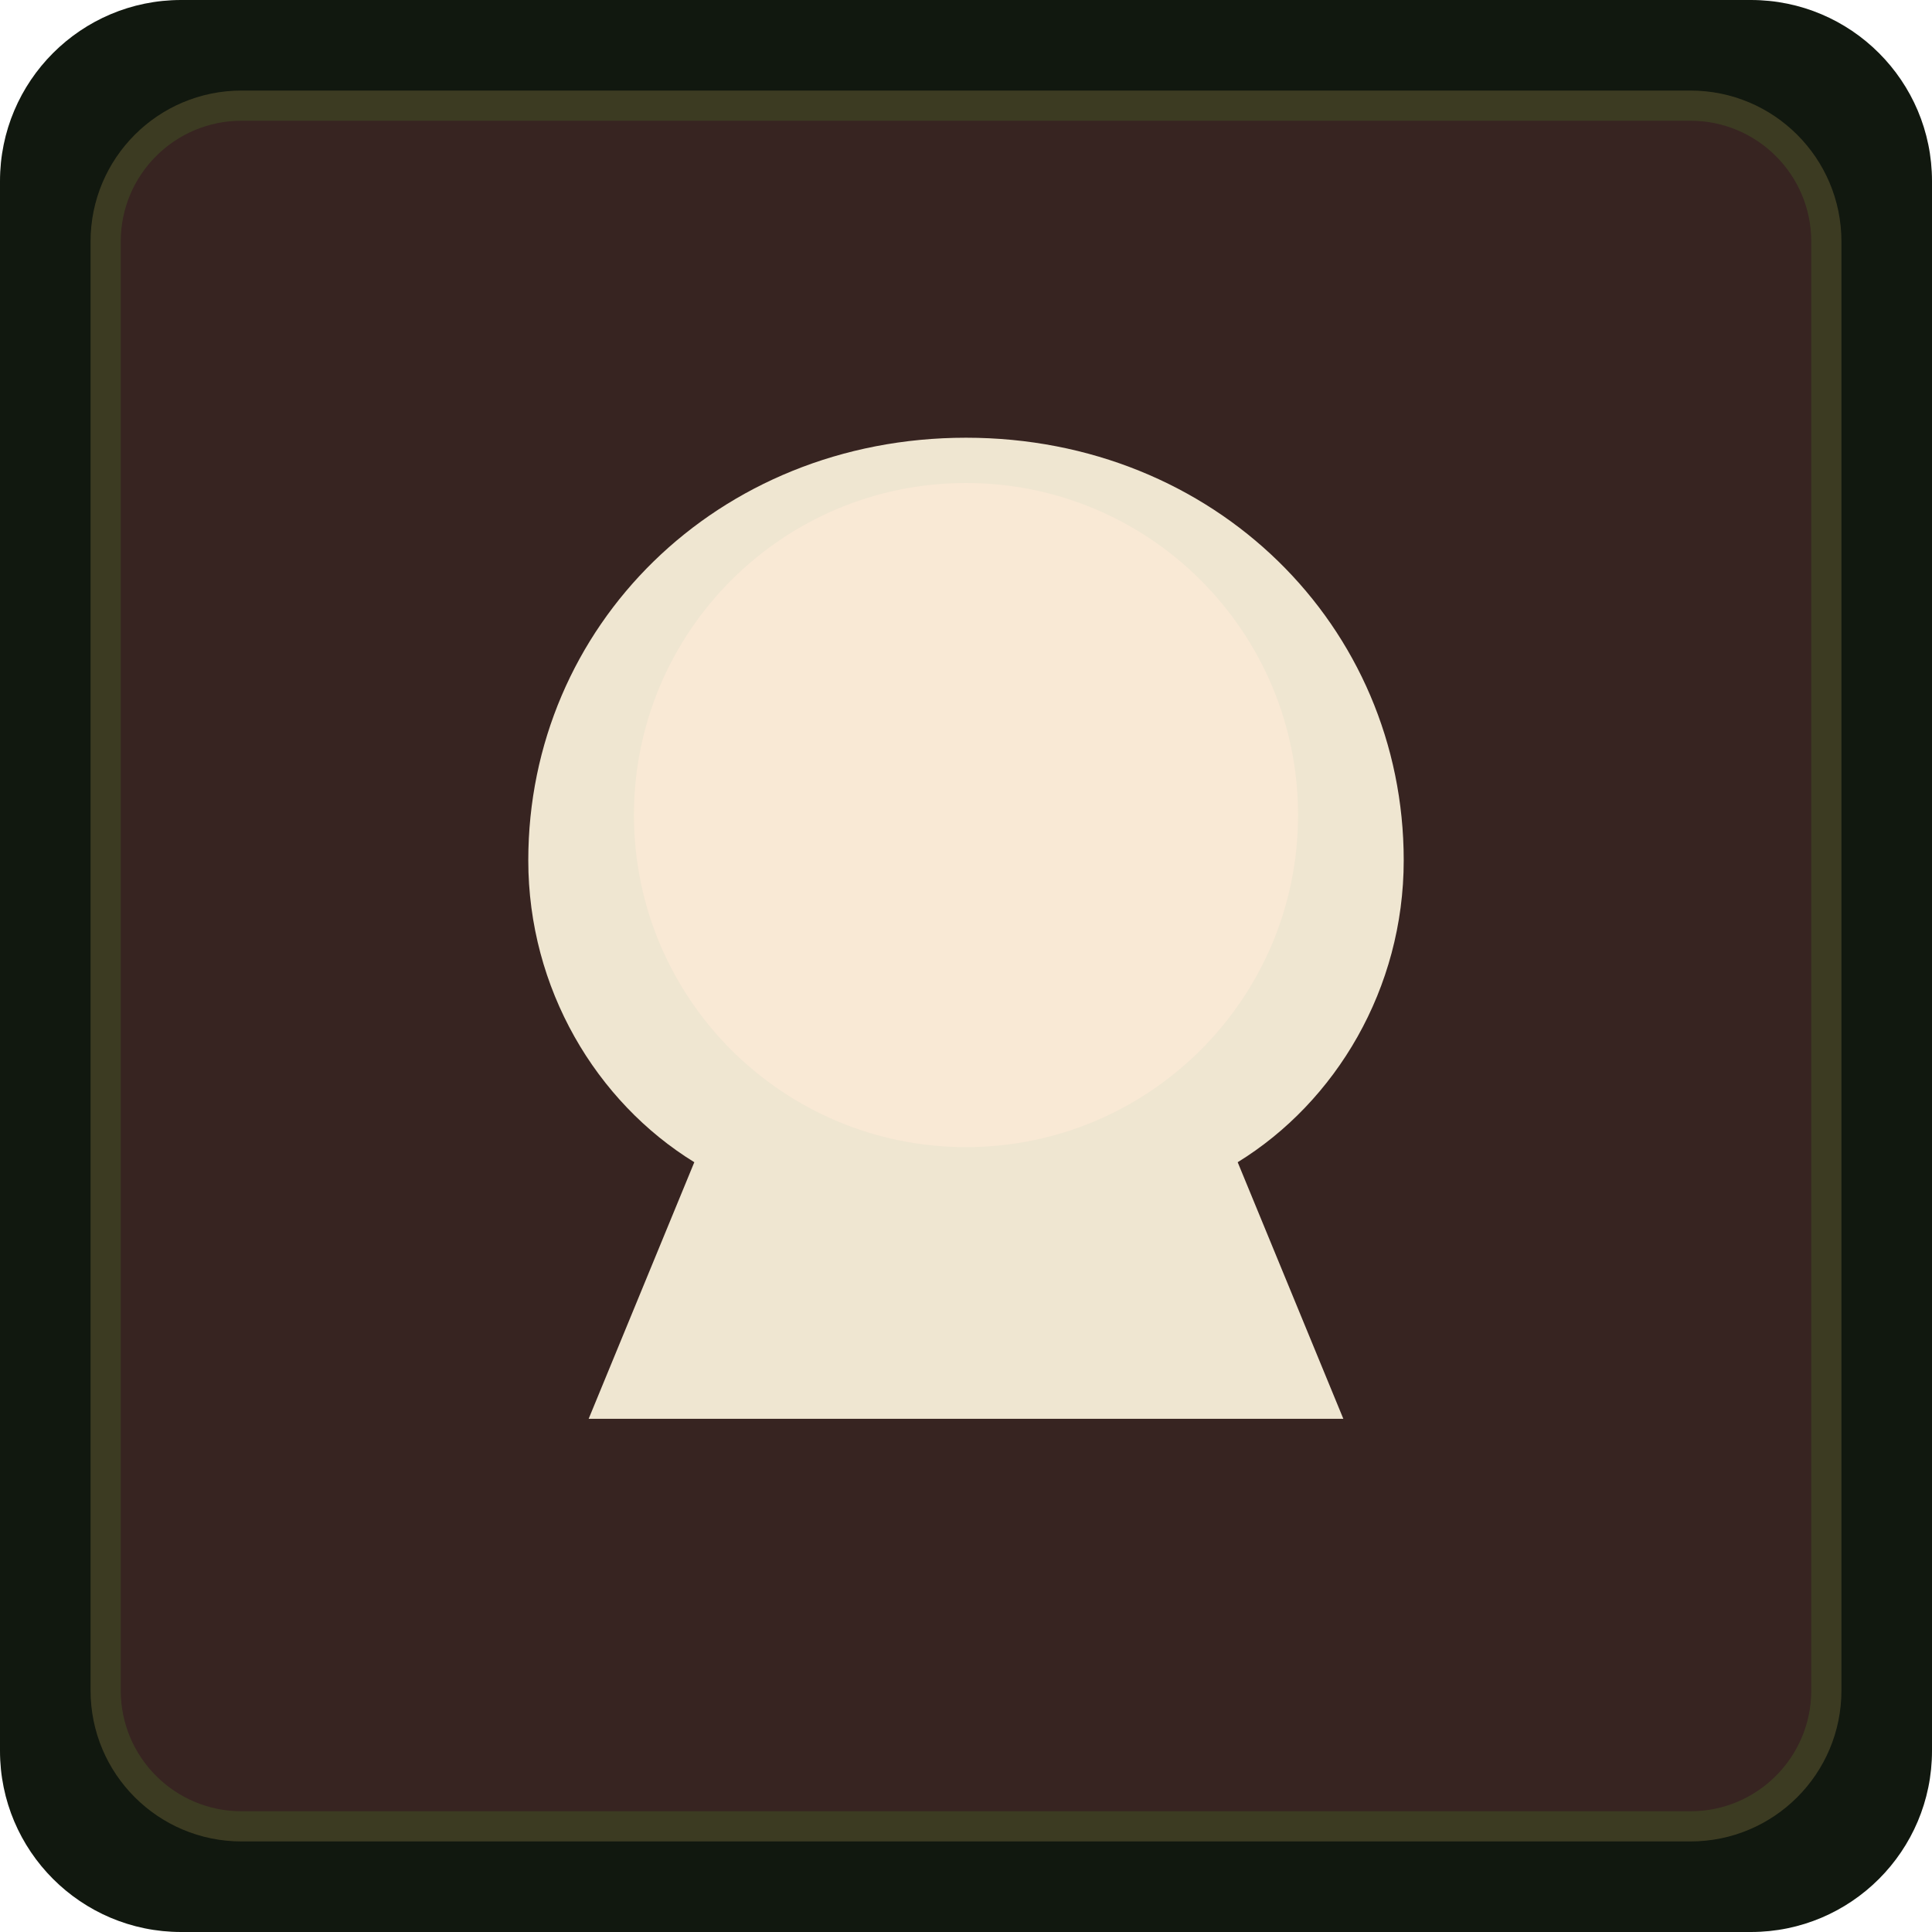
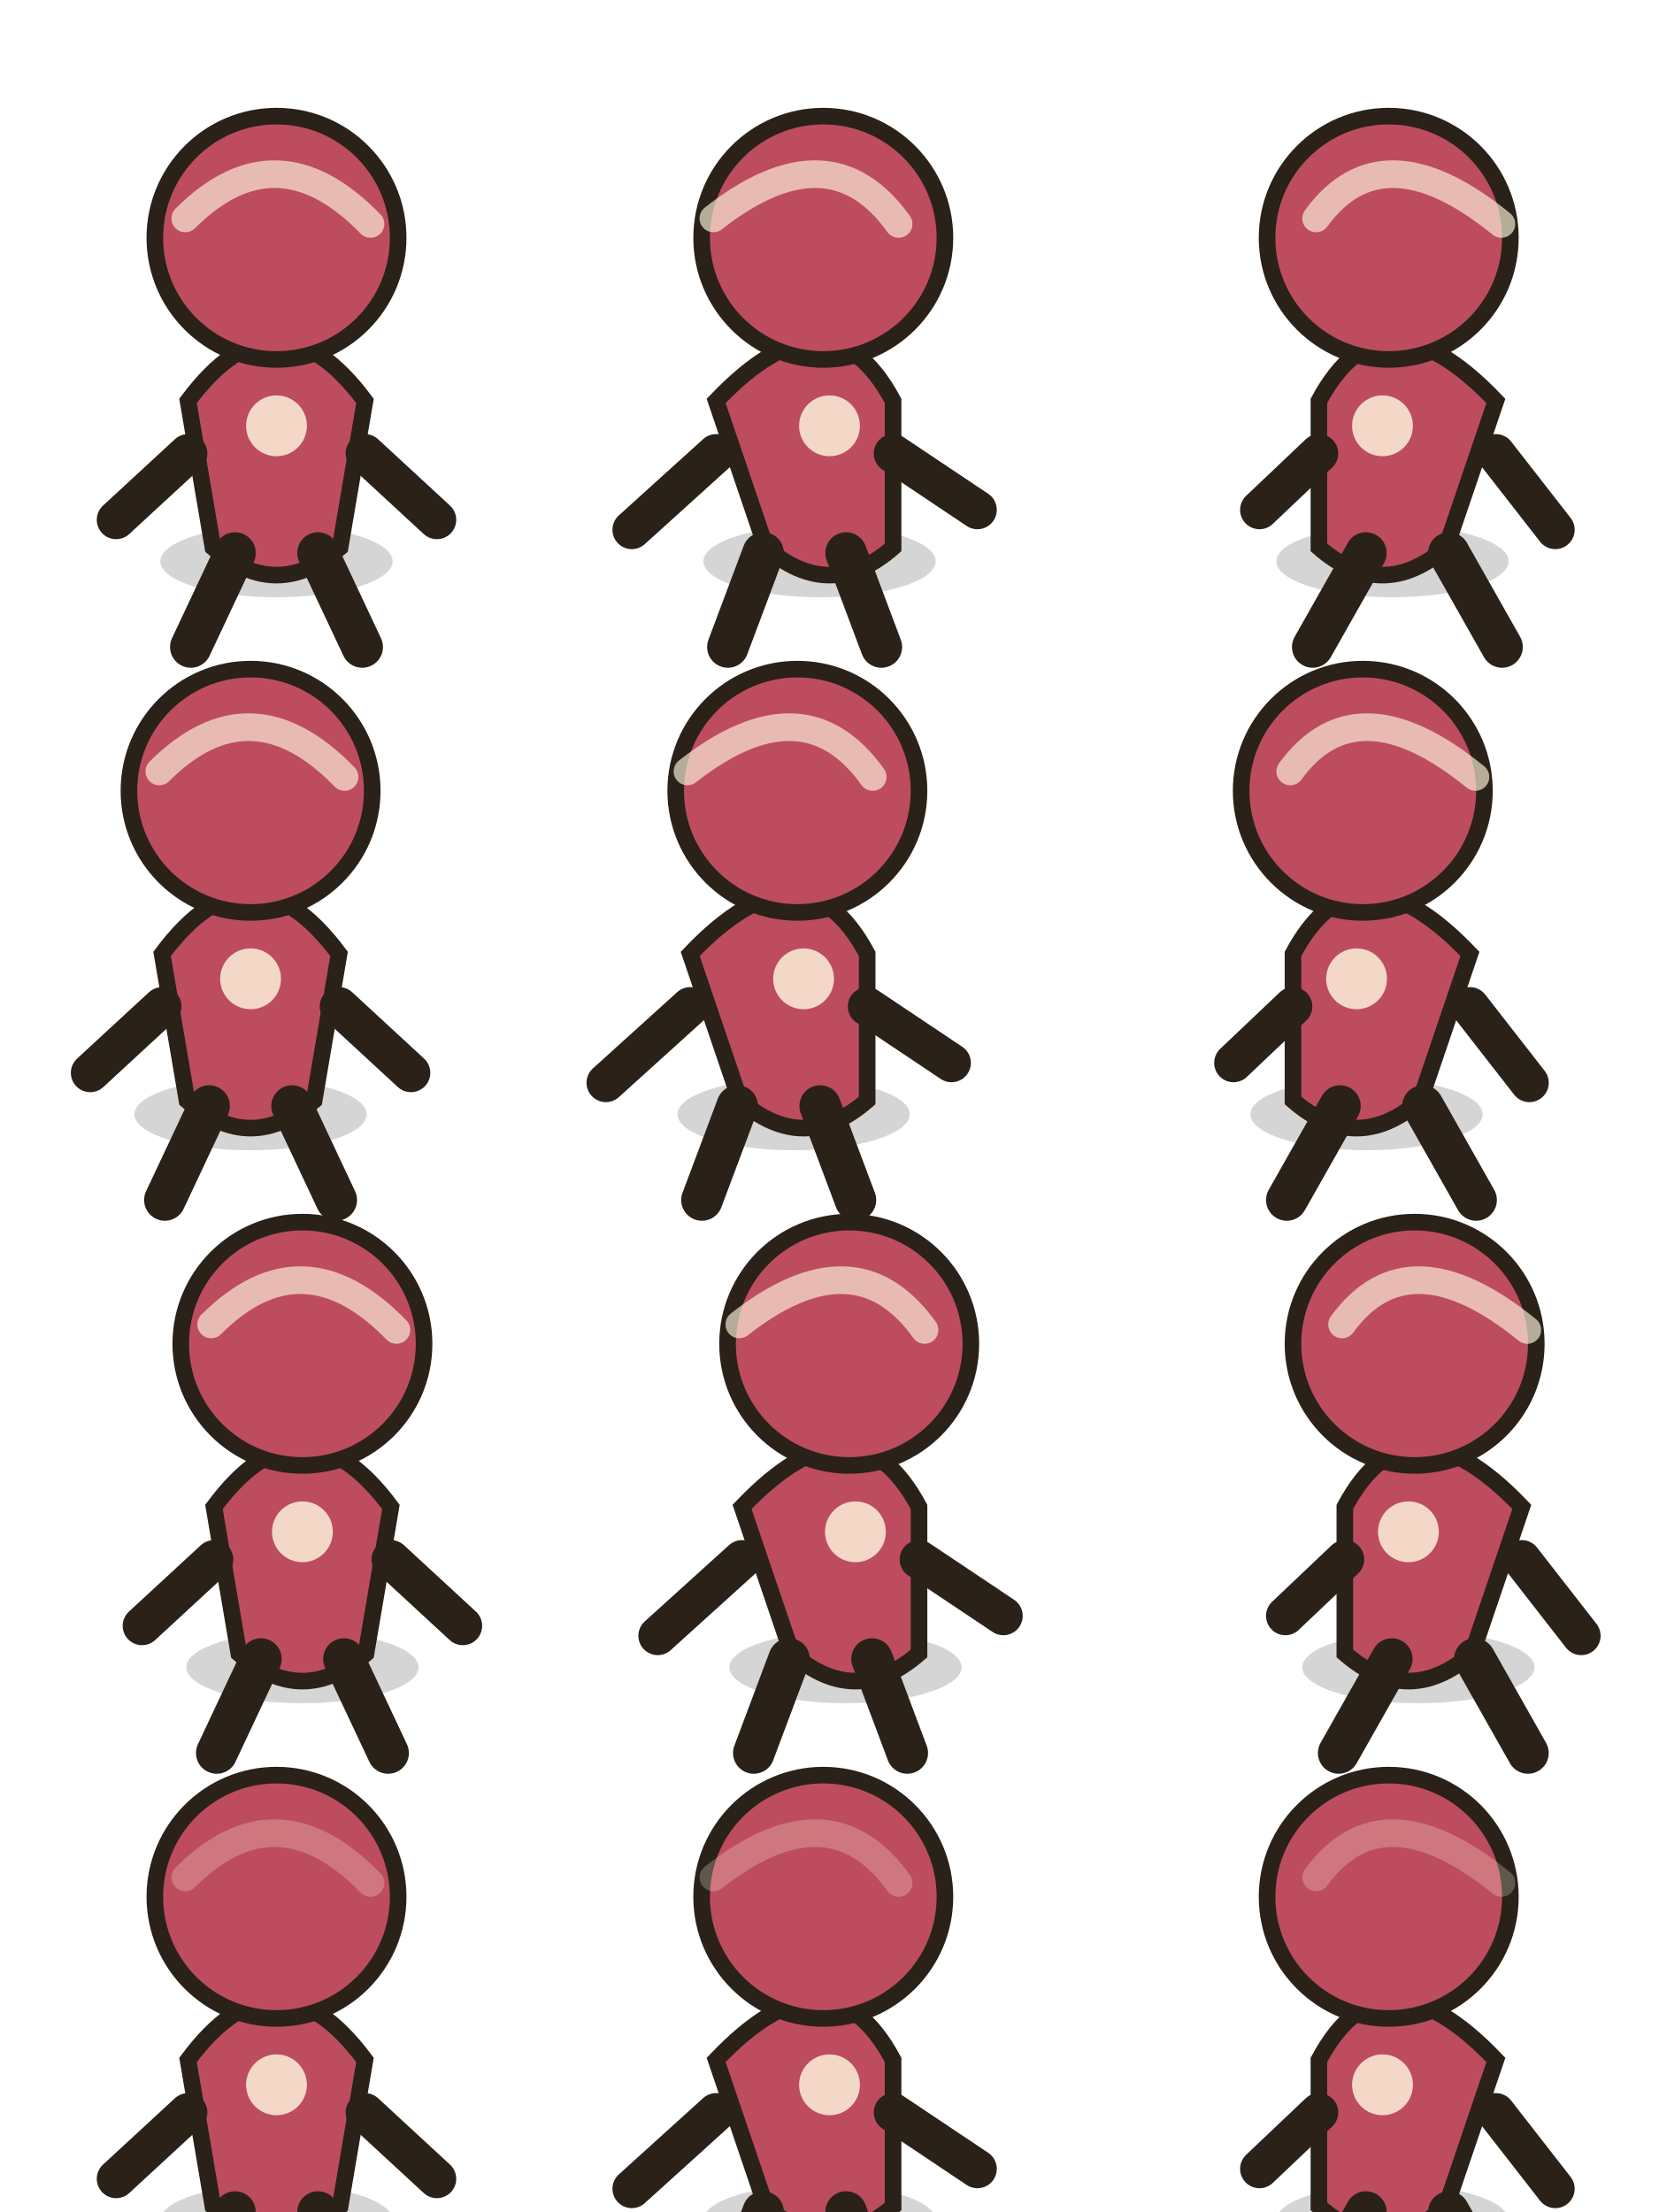
- <svg xmlns="http://www.w3.org/2000/svg" width="256" height="256" viewBox="0 0 256 256" role="img" aria-label="nilalang_mon0007_batibat_boss">
-   <rect width="256" height="256" rx="24" fill="#11180f" />
-   <rect x="14" y="14" width="228" height="228" rx="18" fill="#bd4c5f" opacity="0.22" stroke="#d8b765" stroke-width="4" />
-   <circle cx="128" cy="108" r="44" fill="#bd4c5f" opacity="0.9" />
-   <path d="M92 154c-13-8-22-23-22-40 0-31 25-56 58-56s58 25 58 56c0 17-9 32-22 40l14 34H78l14-34z" fill="#fff6df" opacity="0.92" />
+ <svg xmlns="http://www.w3.org/2000/svg" width="768" height="1024" viewBox="0 0 768 1024">
+   <rect width="768" height="1024" fill="none" />
+   <g transform="translate(128, 0) scale(1.28) translate(-128, 0)">
+     <ellipse cx="128" cy="203" rx="42" ry="13" fill="#11180f" opacity="0.18" />
+     <path d="M96 145 Q128 102 160 145 L151 198 Q128 218 105 198 Z" fill="#bd4c5f" stroke="#2a2118" stroke-width="6" />
+     <circle cx="128" cy="86" r="44" fill="#bd4c5f" stroke="#2a2118" stroke-width="6" />
+     <path d="M95 79 Q128 46 162 81" fill="none" stroke="#fff6df" stroke-width="10" stroke-linecap="round" opacity="0.65" />
+     <path d="M96 164 l-26 24" stroke="#2a2118" stroke-width="14" stroke-linecap="round" />
+     <path d="M160 164 l26 24" stroke="#2a2118" stroke-width="14" stroke-linecap="round" />
+     <path d="M113 200 l-16 34" stroke="#2a2118" stroke-width="15" stroke-linecap="round" />
+     <path d="M143 200 l16 34" stroke="#2a2118" stroke-width="15" stroke-linecap="round" />
+     <circle cx="128" cy="154" r="11" fill="#fff6df" opacity="0.82" />
+   </g>
+   <g transform="translate(384, 0) scale(1.28) translate(-128, 0)">
+     <ellipse cx="124.4" cy="203" rx="42" ry="13" fill="#11180f" opacity="0.18" />
+     <path d="M87 145 Q128 102 151 145 L151 198 Q128 218 105 198 Z" fill="#bd4c5f" stroke="#2a2118" stroke-width="6" />
+     <circle cx="125.75" cy="86" r="44" fill="#bd4c5f" stroke="#2a2118" stroke-width="6" />
+     <path d="M86 79 Q128 46 153 81" fill="none" stroke="#fff6df" stroke-width="10" stroke-linecap="round" opacity="0.65" />
+     <path d="M87 164 l-30.5 27.6" stroke="#2a2118" stroke-width="14" stroke-linecap="round" />
+     <path d="M151 164 l30.5 20.4" stroke="#2a2118" stroke-width="14" stroke-linecap="round" />
+     <path d="M104 200 l-12.76 34" stroke="#2a2118" stroke-width="15" stroke-linecap="round" />
+     <path d="M134 200 l12.76 34" stroke="#2a2118" stroke-width="15" stroke-linecap="round" />
+     <circle cx="128" cy="154" r="11" fill="#fff6df" opacity="0.82" />
+   </g>
+   <g transform="translate(640, 0) scale(1.28) translate(-128, 0)">
+     <ellipse cx="131.6" cy="203" rx="42" ry="13" fill="#11180f" opacity="0.18" />
+     <path d="M105 145 Q128 102 169 145 L151 198 Q128 218 105 198 Z" fill="#bd4c5f" stroke="#2a2118" stroke-width="6" />
+     <circle cx="130.25" cy="86" r="44" fill="#bd4c5f" stroke="#2a2118" stroke-width="6" />
+     <path d="M104 79 Q128 46 171 81" fill="none" stroke="#fff6df" stroke-width="10" stroke-linecap="round" opacity="0.65" />
+     <path d="M105 164 l-21.5 20.4" stroke="#2a2118" stroke-width="14" stroke-linecap="round" />
+     <path d="M169 164 l21.5 27.6" stroke="#2a2118" stroke-width="14" stroke-linecap="round" />
+     <path d="M122 200 l-19.24 34" stroke="#2a2118" stroke-width="15" stroke-linecap="round" />
+     <path d="M152 200 l19.24 34" stroke="#2a2118" stroke-width="15" stroke-linecap="round" />
+     <circle cx="128" cy="154" r="11" fill="#fff6df" opacity="0.82" />
+   </g>
+   <g transform="translate(116, 256) scale(1.28) translate(-128, 0)">
+     <ellipse cx="128" cy="203" rx="42" ry="13" fill="#11180f" opacity="0.18" />
+     <path d="M96 145 Q128 102 160 145 L151 198 Q128 218 105 198 Z" fill="#bd4c5f" stroke="#2a2118" stroke-width="6" />
+     <circle cx="128" cy="86" r="44" fill="#bd4c5f" stroke="#2a2118" stroke-width="6" />
+     <path d="M95 79 Q128 46 162 81" fill="none" stroke="#fff6df" stroke-width="10" stroke-linecap="round" opacity="0.65" />
+     <path d="M96 164 l-26 24" stroke="#2a2118" stroke-width="14" stroke-linecap="round" />
+     <path d="M160 164 l26 24" stroke="#2a2118" stroke-width="14" stroke-linecap="round" />
+     <path d="M113 200 l-16 34" stroke="#2a2118" stroke-width="15" stroke-linecap="round" />
+     <path d="M143 200 l16 34" stroke="#2a2118" stroke-width="15" stroke-linecap="round" />
+     <circle cx="128" cy="154" r="11" fill="#fff6df" opacity="0.82" />
+   </g>
+   <g transform="translate(372, 256) scale(1.28) translate(-128, 0)">
+     <ellipse cx="124.4" cy="203" rx="42" ry="13" fill="#11180f" opacity="0.18" />
+     <path d="M87 145 Q128 102 151 145 L151 198 Q128 218 105 198 Z" fill="#bd4c5f" stroke="#2a2118" stroke-width="6" />
+     <circle cx="125.75" cy="86" r="44" fill="#bd4c5f" stroke="#2a2118" stroke-width="6" />
+     <path d="M86 79 Q128 46 153 81" fill="none" stroke="#fff6df" stroke-width="10" stroke-linecap="round" opacity="0.65" />
+     <path d="M87 164 l-30.5 27.6" stroke="#2a2118" stroke-width="14" stroke-linecap="round" />
+     <path d="M151 164 l30.5 20.4" stroke="#2a2118" stroke-width="14" stroke-linecap="round" />
+     <path d="M104 200 l-12.76 34" stroke="#2a2118" stroke-width="15" stroke-linecap="round" />
+     <path d="M134 200 l12.76 34" stroke="#2a2118" stroke-width="15" stroke-linecap="round" />
+     <circle cx="128" cy="154" r="11" fill="#fff6df" opacity="0.82" />
+   </g>
+   <g transform="translate(628, 256) scale(1.28) translate(-128, 0)">
+     <ellipse cx="131.6" cy="203" rx="42" ry="13" fill="#11180f" opacity="0.18" />
+     <path d="M105 145 Q128 102 169 145 L151 198 Q128 218 105 198 Z" fill="#bd4c5f" stroke="#2a2118" stroke-width="6" />
+     <circle cx="130.25" cy="86" r="44" fill="#bd4c5f" stroke="#2a2118" stroke-width="6" />
+     <path d="M104 79 Q128 46 171 81" fill="none" stroke="#fff6df" stroke-width="10" stroke-linecap="round" opacity="0.65" />
+     <path d="M105 164 l-21.5 20.4" stroke="#2a2118" stroke-width="14" stroke-linecap="round" />
+     <path d="M169 164 l21.5 27.6" stroke="#2a2118" stroke-width="14" stroke-linecap="round" />
+     <path d="M122 200 l-19.24 34" stroke="#2a2118" stroke-width="15" stroke-linecap="round" />
+     <path d="M152 200 l19.24 34" stroke="#2a2118" stroke-width="15" stroke-linecap="round" />
+     <circle cx="128" cy="154" r="11" fill="#fff6df" opacity="0.82" />
+   </g>
+   <g transform="translate(140, 512) scale(1.28) translate(-128, 0)">
+     <ellipse cx="128" cy="203" rx="42" ry="13" fill="#11180f" opacity="0.18" />
+     <path d="M96 145 Q128 102 160 145 L151 198 Q128 218 105 198 Z" fill="#bd4c5f" stroke="#2a2118" stroke-width="6" />
+     <circle cx="128" cy="86" r="44" fill="#bd4c5f" stroke="#2a2118" stroke-width="6" />
+     <path d="M95 79 Q128 46 162 81" fill="none" stroke="#fff6df" stroke-width="10" stroke-linecap="round" opacity="0.65" />
+     <path d="M96 164 l-26 24" stroke="#2a2118" stroke-width="14" stroke-linecap="round" />
+     <path d="M160 164 l26 24" stroke="#2a2118" stroke-width="14" stroke-linecap="round" />
+     <path d="M113 200 l-16 34" stroke="#2a2118" stroke-width="15" stroke-linecap="round" />
+     <path d="M143 200 l16 34" stroke="#2a2118" stroke-width="15" stroke-linecap="round" />
+     <circle cx="128" cy="154" r="11" fill="#fff6df" opacity="0.82" />
+   </g>
+   <g transform="translate(396, 512) scale(1.28) translate(-128, 0)">
+     <ellipse cx="124.4" cy="203" rx="42" ry="13" fill="#11180f" opacity="0.18" />
+     <path d="M87 145 Q128 102 151 145 L151 198 Q128 218 105 198 Z" fill="#bd4c5f" stroke="#2a2118" stroke-width="6" />
+     <circle cx="125.75" cy="86" r="44" fill="#bd4c5f" stroke="#2a2118" stroke-width="6" />
+     <path d="M86 79 Q128 46 153 81" fill="none" stroke="#fff6df" stroke-width="10" stroke-linecap="round" opacity="0.65" />
+     <path d="M87 164 l-30.5 27.6" stroke="#2a2118" stroke-width="14" stroke-linecap="round" />
+     <path d="M151 164 l30.5 20.4" stroke="#2a2118" stroke-width="14" stroke-linecap="round" />
+     <path d="M104 200 l-12.76 34" stroke="#2a2118" stroke-width="15" stroke-linecap="round" />
+     <path d="M134 200 l12.76 34" stroke="#2a2118" stroke-width="15" stroke-linecap="round" />
+     <circle cx="128" cy="154" r="11" fill="#fff6df" opacity="0.82" />
+   </g>
+   <g transform="translate(652, 512) scale(1.28) translate(-128, 0)">
+     <ellipse cx="131.6" cy="203" rx="42" ry="13" fill="#11180f" opacity="0.18" />
+     <path d="M105 145 Q128 102 169 145 L151 198 Q128 218 105 198 Z" fill="#bd4c5f" stroke="#2a2118" stroke-width="6" />
+     <circle cx="130.25" cy="86" r="44" fill="#bd4c5f" stroke="#2a2118" stroke-width="6" />
+     <path d="M104 79 Q128 46 171 81" fill="none" stroke="#fff6df" stroke-width="10" stroke-linecap="round" opacity="0.65" />
+     <path d="M105 164 l-21.5 20.4" stroke="#2a2118" stroke-width="14" stroke-linecap="round" />
+     <path d="M169 164 l21.5 27.6" stroke="#2a2118" stroke-width="14" stroke-linecap="round" />
+     <path d="M122 200 l-19.24 34" stroke="#2a2118" stroke-width="15" stroke-linecap="round" />
+     <path d="M152 200 l19.24 34" stroke="#2a2118" stroke-width="15" stroke-linecap="round" />
+     <circle cx="128" cy="154" r="11" fill="#fff6df" opacity="0.82" />
+   </g>
+   <g transform="translate(128, 768) scale(1.28) translate(-128, 0)">
+     <ellipse cx="128" cy="203" rx="42" ry="13" fill="#11180f" opacity="0.18" />
+     <path d="M96 145 Q128 102 160 145 L151 198 Q128 218 105 198 Z" fill="#bd4c5f" stroke="#2a2118" stroke-width="6" />
+     <circle cx="128" cy="86" r="44" fill="#bd4c5f" stroke="#2a2118" stroke-width="6" />
+     <path d="M95 79 Q128 46 162 81" fill="none" stroke="#fff6df" stroke-width="10" stroke-linecap="round" opacity="0.25" />
+     <path d="M96 164 l-26 24" stroke="#2a2118" stroke-width="14" stroke-linecap="round" />
+     <path d="M160 164 l26 24" stroke="#2a2118" stroke-width="14" stroke-linecap="round" />
+     <path d="M113 200 l-16 34" stroke="#2a2118" stroke-width="15" stroke-linecap="round" />
+     <path d="M143 200 l16 34" stroke="#2a2118" stroke-width="15" stroke-linecap="round" />
+     <circle cx="128" cy="154" r="11" fill="#fff6df" opacity="0.82" />
+   </g>
+   <g transform="translate(384, 768) scale(1.28) translate(-128, 0)">
+     <ellipse cx="124.4" cy="203" rx="42" ry="13" fill="#11180f" opacity="0.18" />
+     <path d="M87 145 Q128 102 151 145 L151 198 Q128 218 105 198 Z" fill="#bd4c5f" stroke="#2a2118" stroke-width="6" />
+     <circle cx="125.75" cy="86" r="44" fill="#bd4c5f" stroke="#2a2118" stroke-width="6" />
+     <path d="M86 79 Q128 46 153 81" fill="none" stroke="#fff6df" stroke-width="10" stroke-linecap="round" opacity="0.25" />
+     <path d="M87 164 l-30.5 27.6" stroke="#2a2118" stroke-width="14" stroke-linecap="round" />
+     <path d="M151 164 l30.5 20.4" stroke="#2a2118" stroke-width="14" stroke-linecap="round" />
+     <path d="M104 200 l-12.76 34" stroke="#2a2118" stroke-width="15" stroke-linecap="round" />
+     <path d="M134 200 l12.76 34" stroke="#2a2118" stroke-width="15" stroke-linecap="round" />
+     <circle cx="128" cy="154" r="11" fill="#fff6df" opacity="0.82" />
+   </g>
+   <g transform="translate(640, 768) scale(1.28) translate(-128, 0)">
+     <ellipse cx="131.6" cy="203" rx="42" ry="13" fill="#11180f" opacity="0.18" />
+     <path d="M105 145 Q128 102 169 145 L151 198 Q128 218 105 198 Z" fill="#bd4c5f" stroke="#2a2118" stroke-width="6" />
+     <circle cx="130.25" cy="86" r="44" fill="#bd4c5f" stroke="#2a2118" stroke-width="6" />
+     <path d="M104 79 Q128 46 171 81" fill="none" stroke="#fff6df" stroke-width="10" stroke-linecap="round" opacity="0.25" />
+     <path d="M105 164 l-21.5 20.4" stroke="#2a2118" stroke-width="14" stroke-linecap="round" />
+     <path d="M169 164 l21.5 27.6" stroke="#2a2118" stroke-width="14" stroke-linecap="round" />
+     <path d="M122 200 l-19.24 34" stroke="#2a2118" stroke-width="15" stroke-linecap="round" />
+     <path d="M152 200 l19.24 34" stroke="#2a2118" stroke-width="15" stroke-linecap="round" />
+     <circle cx="128" cy="154" r="11" fill="#fff6df" opacity="0.82" />
+   </g>
</svg>
